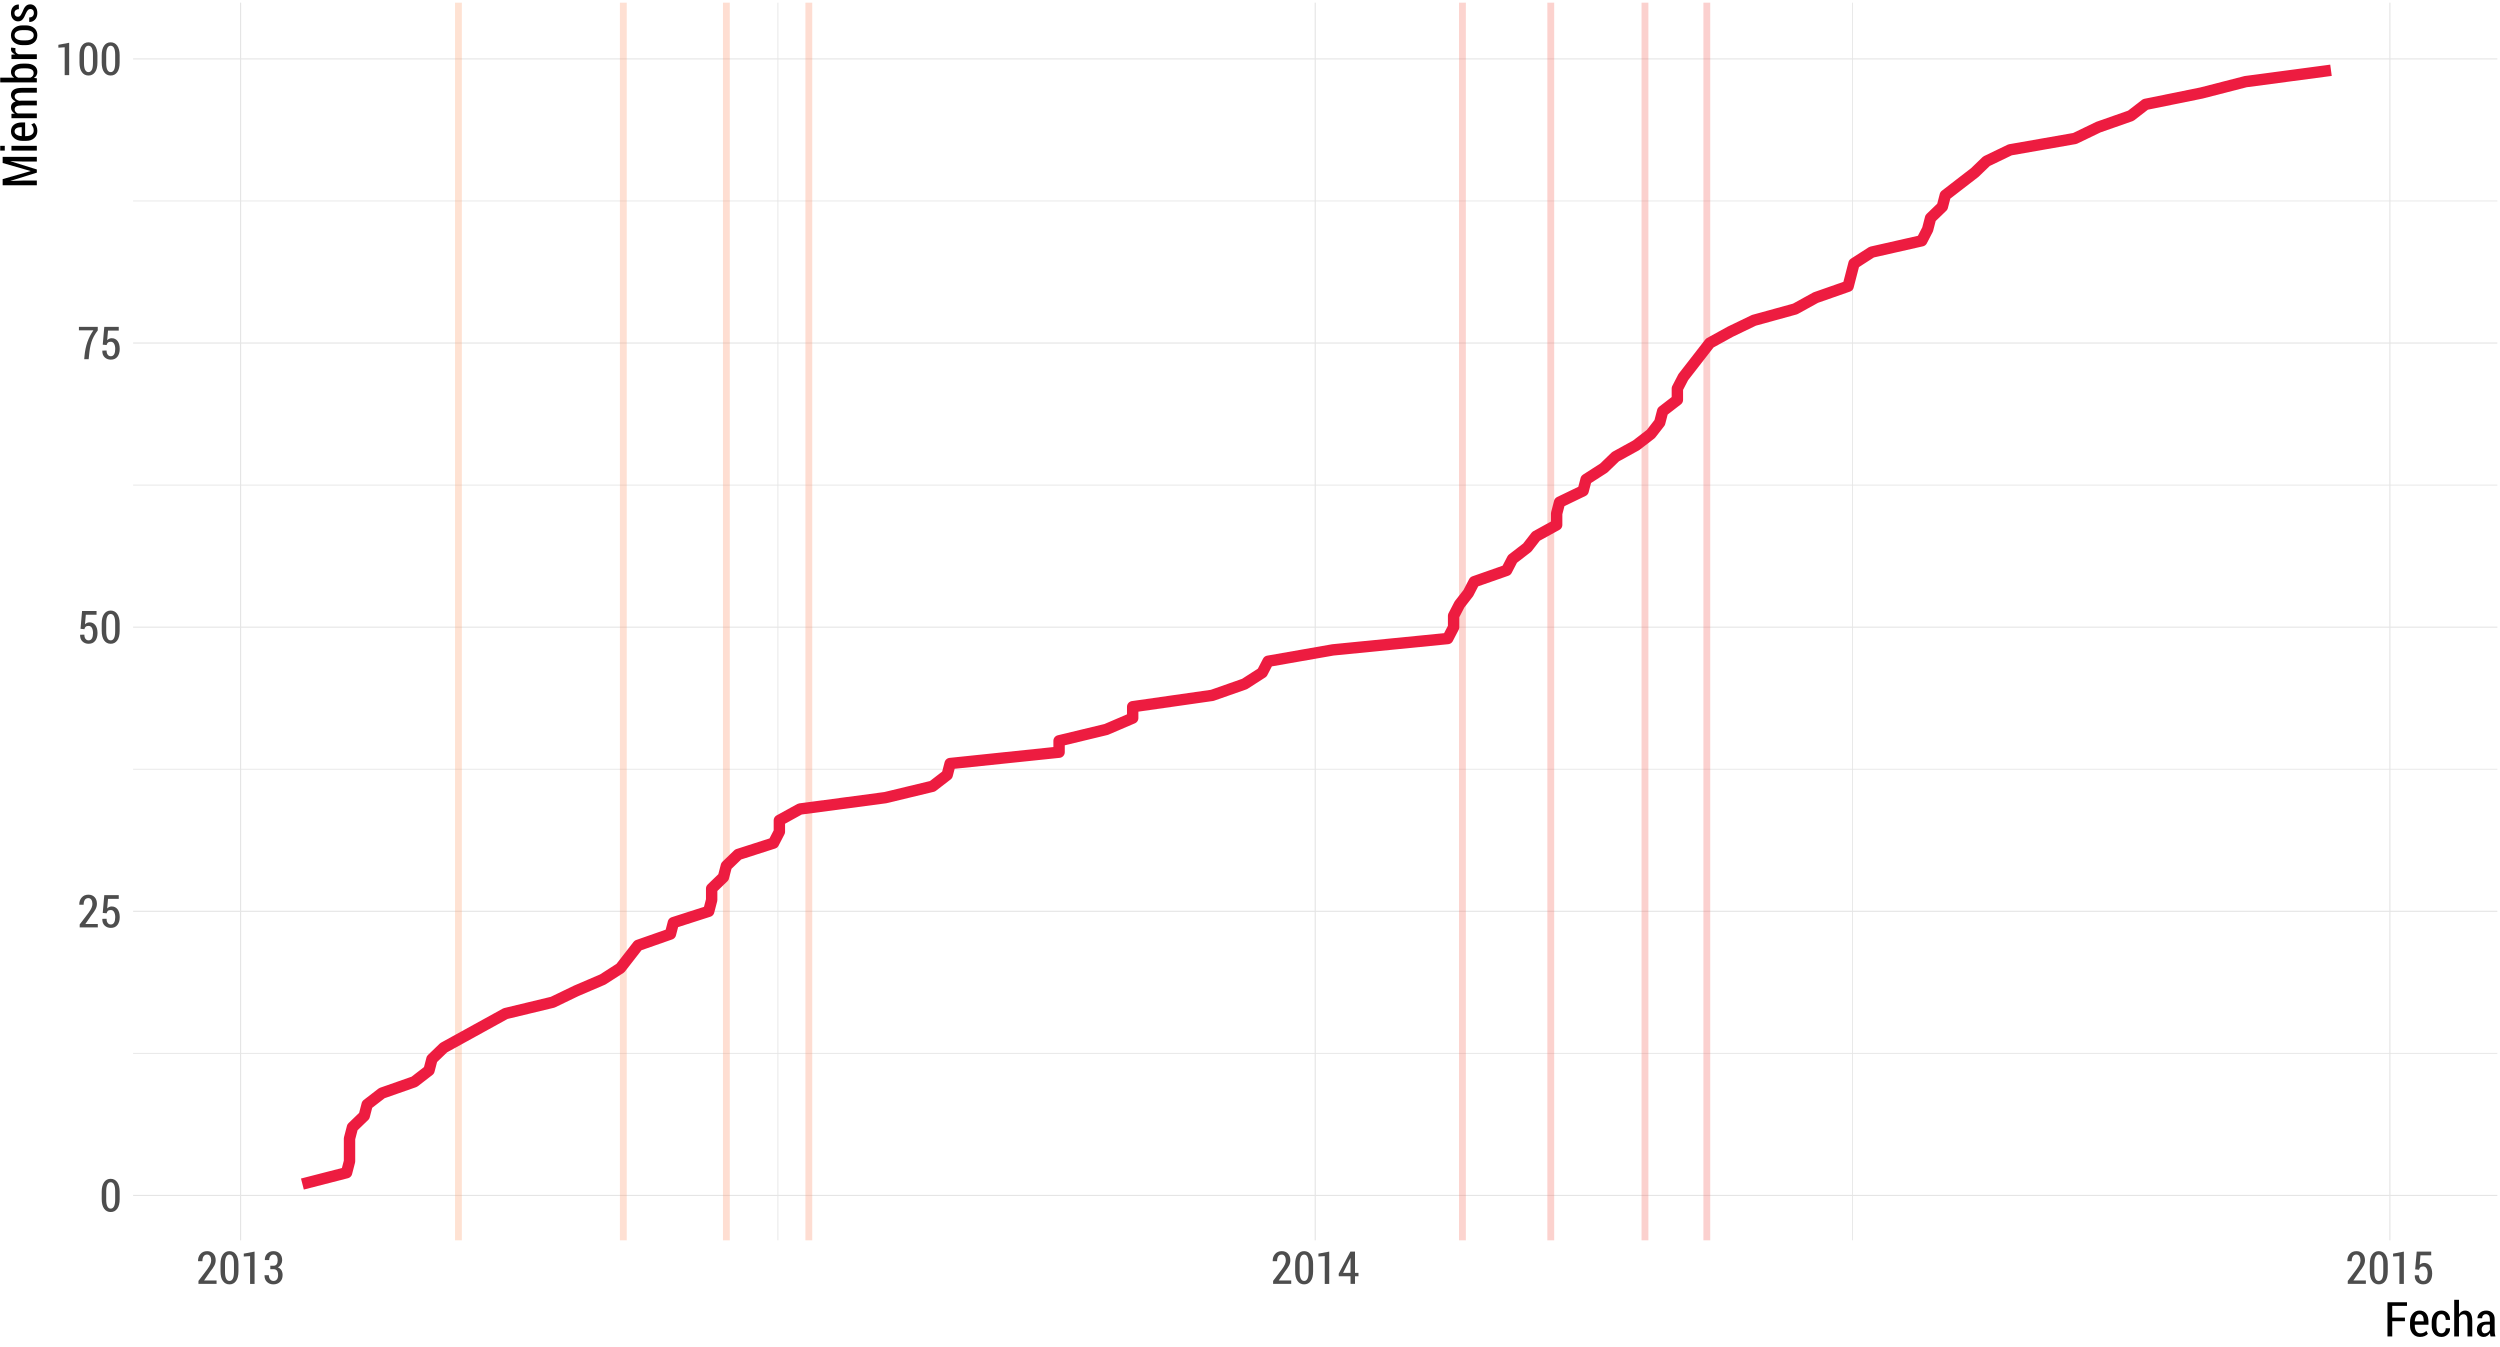
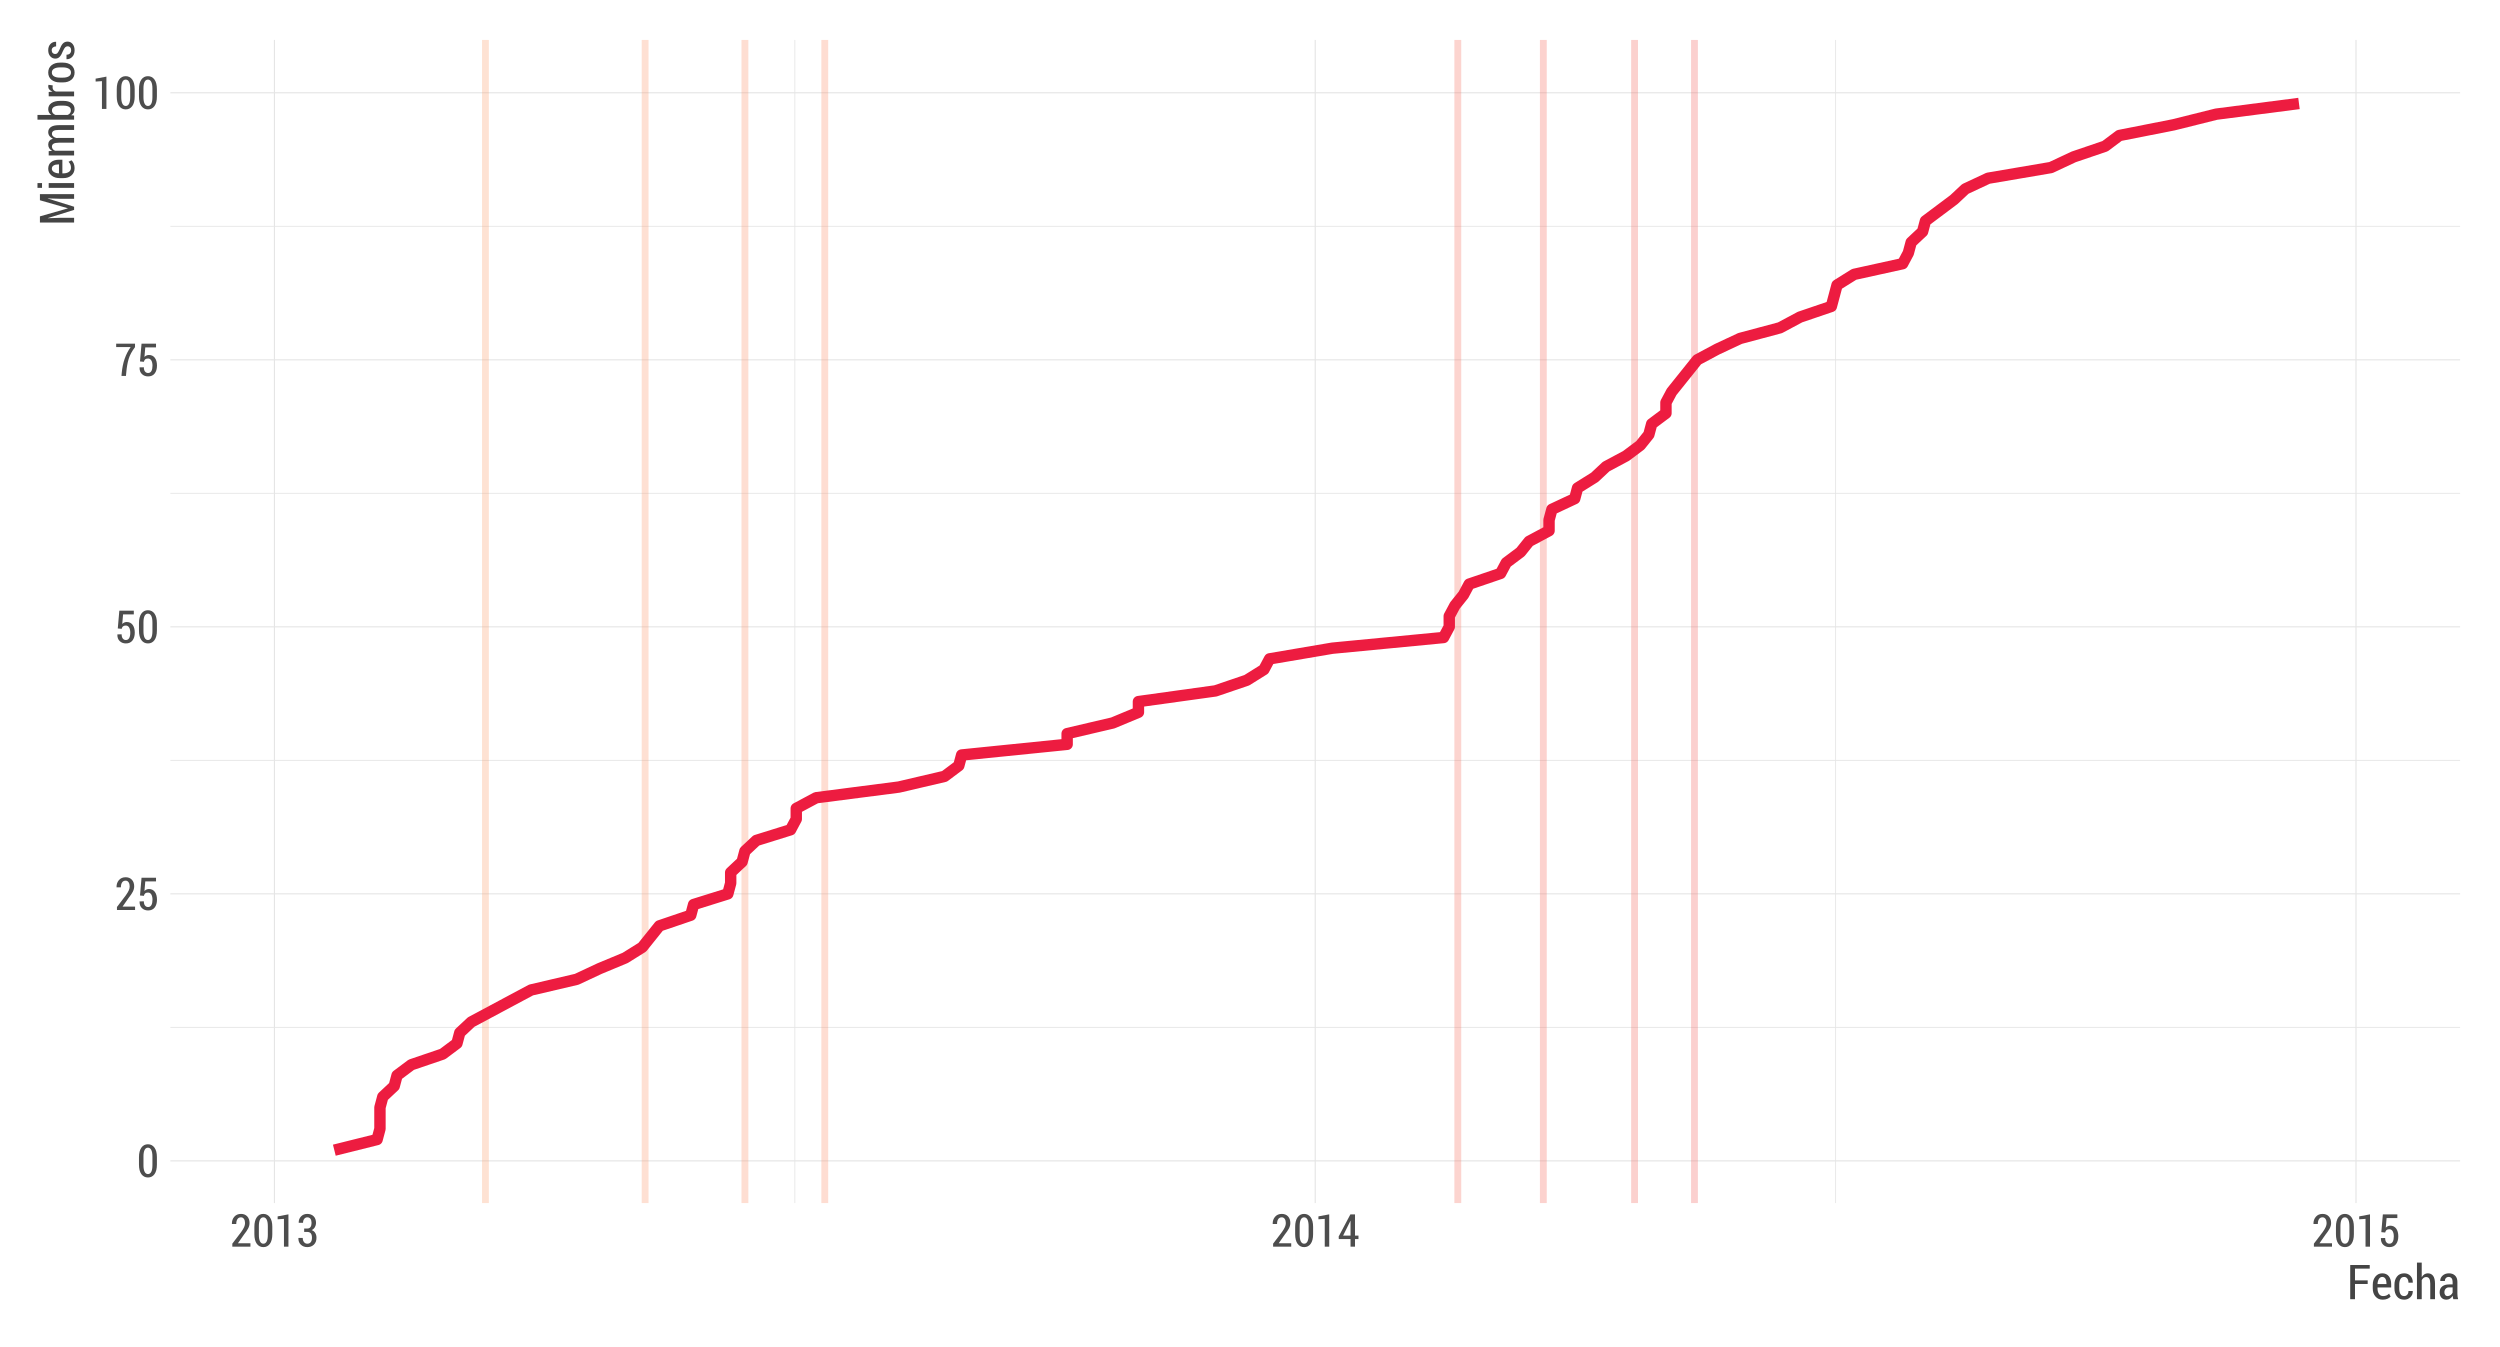
<svg xmlns="http://www.w3.org/2000/svg" xmlns:xlink="http://www.w3.org/1999/xlink" width="936pt" height="504pt" viewBox="0 0 936 504" version="1.1">
  <defs>
    <g>
      <symbol overflow="visible" id="glyph0-0">
        <path style="stroke:none;" d="M 7.512 -4.672 C 7.512 -3.102 7.211 -1.902 6.609 -1.074 C 6.008 -0.238 5.191 0.176 4.168 0.176 C 3.129 0.176 2.309 -0.242 1.703 -1.078 C 1.098 -1.914 0.797 -3.109 0.797 -4.672 L 0.797 -7.406 C 0.797 -8.961 1.098 -10.156 1.699 -11 C 2.301 -11.836 3.117 -12.258 4.148 -12.262 C 5.18 -12.258 5.996 -11.836 6.602 -11 C 7.207 -10.156 7.512 -8.961 7.512 -7.406 Z M 5.836 -7.656 C 5.836 -8.75 5.688 -9.578 5.398 -10.141 C 5.105 -10.699 4.691 -10.98 4.148 -10.98 C 3.605 -10.98 3.191 -10.699 2.906 -10.137 C 2.621 -9.574 2.477 -8.746 2.48 -7.656 L 2.48 -4.445 C 2.477 -3.348 2.621 -2.516 2.914 -1.953 C 3.203 -1.383 3.621 -1.102 4.168 -1.105 C 4.699 -1.102 5.113 -1.383 5.402 -1.949 C 5.691 -2.508 5.836 -3.34 5.836 -4.445 Z M 5.836 -7.656 " />
      </symbol>
      <symbol overflow="visible" id="glyph0-1">
        <path style="stroke:none;" d="M 7.621 0 L 0.84 0 L 0.84 -1.121 L 4.16 -5.488 C 4.695 -6.242 5.066 -6.871 5.281 -7.371 C 5.492 -7.867 5.602 -8.348 5.602 -8.816 C 5.602 -9.453 5.465 -9.973 5.199 -10.375 C 4.926 -10.777 4.559 -10.98 4.094 -10.98 C 3.496 -10.98 3.051 -10.758 2.758 -10.312 C 2.461 -9.867 2.312 -9.258 2.316 -8.492 L 0.695 -8.492 L 0.68 -8.531 C 0.656 -9.578 0.953 -10.461 1.57 -11.18 C 2.184 -11.898 3.023 -12.258 4.094 -12.262 C 5.074 -12.258 5.852 -11.945 6.43 -11.324 C 7 -10.699 7.289 -9.875 7.289 -8.855 C 7.289 -8.16 7.113 -7.48 6.762 -6.809 C 6.41 -6.137 5.898 -5.387 5.23 -4.559 L 2.945 -1.277 L 7.621 -1.277 Z M 7.621 0 " />
      </symbol>
      <symbol overflow="visible" id="glyph0-2">
        <path style="stroke:none;" d="M 1.164 -5.43 L 1.742 -12.086 L 7.164 -12.086 L 7.164 -10.699 L 3.145 -10.699 L 2.832 -7.113 C 3.031 -7.324 3.27 -7.496 3.543 -7.633 C 3.812 -7.766 4.121 -7.84 4.473 -7.852 C 5.422 -7.859 6.172 -7.504 6.715 -6.793 C 7.254 -6.074 7.523 -5.098 7.527 -3.859 C 7.523 -2.656 7.238 -1.684 6.676 -0.941 C 6.105 -0.195 5.277 0.176 4.191 0.176 C 3.281 0.176 2.52 -0.109 1.902 -0.688 C 1.281 -1.258 0.98 -2.086 1.004 -3.172 L 1.02 -3.211 L 2.605 -3.246 C 2.602 -2.559 2.746 -2.027 3.039 -1.66 C 3.328 -1.285 3.711 -1.102 4.191 -1.105 C 4.738 -1.102 5.152 -1.344 5.43 -1.828 C 5.703 -2.312 5.84 -2.984 5.844 -3.844 C 5.84 -4.648 5.695 -5.297 5.41 -5.789 C 5.121 -6.277 4.711 -6.52 4.176 -6.523 C 3.695 -6.52 3.34 -6.418 3.109 -6.211 C 2.871 -6.004 2.707 -5.695 2.613 -5.289 Z M 1.164 -5.43 " />
      </symbol>
      <symbol overflow="visible" id="glyph0-3">
        <path style="stroke:none;" d="M 7.602 -10.789 C 6.441 -9.25 5.648 -7.777 5.223 -6.371 C 4.793 -4.957 4.492 -3.219 4.316 -1.152 L 4.207 0 L 2.531 0 L 2.633 -1.152 C 2.812 -3.098 3.176 -4.855 3.723 -6.422 C 4.262 -7.984 5.012 -9.445 5.969 -10.809 L 0.547 -10.809 L 0.547 -12.086 L 7.602 -12.086 Z M 7.602 -10.789 " />
      </symbol>
      <symbol overflow="visible" id="glyph0-4">
        <path style="stroke:none;" d="M 5.23 0.016 L 3.555 0.016 L 3.555 -10.402 L 1.188 -10.242 L 1.188 -11.332 L 5.23 -12.094 Z M 5.23 0.016 " />
      </symbol>
      <symbol overflow="visible" id="glyph0-5">
        <path style="stroke:none;" d="M 2.82 -6.789 L 3.977 -6.789 C 4.531 -6.785 4.938 -6.973 5.199 -7.352 C 5.453 -7.723 5.582 -8.23 5.586 -8.875 C 5.582 -9.527 5.449 -10.043 5.184 -10.418 C 4.914 -10.793 4.523 -10.98 4.008 -10.98 C 3.539 -10.98 3.152 -10.789 2.852 -10.414 C 2.547 -10.035 2.395 -9.543 2.398 -8.93 L 0.797 -8.93 L 0.773 -8.98 C 0.75 -9.914 1.043 -10.695 1.652 -11.32 C 2.262 -11.945 3.035 -12.258 3.977 -12.262 C 4.969 -12.258 5.766 -11.961 6.363 -11.367 C 6.961 -10.77 7.258 -9.93 7.262 -8.848 C 7.258 -8.309 7.117 -7.793 6.84 -7.305 C 6.555 -6.812 6.156 -6.441 5.637 -6.188 C 6.246 -5.961 6.695 -5.594 6.988 -5.09 C 7.281 -4.582 7.43 -3.996 7.43 -3.336 C 7.43 -2.234 7.105 -1.375 6.461 -0.758 C 5.816 -0.133 4.992 0.176 3.984 0.176 C 3.043 0.176 2.246 -0.121 1.598 -0.715 C 0.945 -1.309 0.633 -2.137 0.656 -3.203 L 0.68 -3.254 L 2.289 -3.254 C 2.285 -2.613 2.441 -2.098 2.762 -1.703 C 3.074 -1.301 3.492 -1.102 4.008 -1.105 C 4.551 -1.102 4.973 -1.293 5.281 -1.68 C 5.586 -2.059 5.742 -2.605 5.742 -3.316 C 5.742 -4.066 5.594 -4.617 5.301 -4.977 C 5.008 -5.328 4.566 -5.508 3.977 -5.512 L 2.82 -5.512 Z M 2.82 -6.789 " />
      </symbol>
      <symbol overflow="visible" id="glyph0-6">
        <path style="stroke:none;" d="M 6.582 -4.125 L 7.879 -4.125 L 7.879 -2.848 L 6.582 -2.848 L 6.582 0 L 4.906 0 L 4.906 -2.848 L 0.516 -2.848 L 0.465 -3.789 L 4.855 -12.086 L 6.582 -12.086 Z M 2.125 -4.125 L 4.906 -4.125 L 4.906 -9.645 L 4.855 -9.652 L 4.691 -9.305 Z M 2.125 -4.125 " />
      </symbol>
      <symbol overflow="visible" id="glyph1-0">
        <path style="stroke:none;" d="M 7.777 -5.695 L 3.023 -5.695 L 3.023 0 L 1.238 0 L 1.238 -12.797 L 8.543 -12.797 L 8.543 -11.445 L 3.023 -11.445 L 3.023 -7.047 L 7.777 -7.047 Z M 7.777 -5.695 " />
      </symbol>
      <symbol overflow="visible" id="glyph1-1">
        <path style="stroke:none;" d="M 4.457 0.184 C 3.32 0.18 2.414 -0.207 1.738 -0.992 C 1.055 -1.773 0.715 -2.781 0.719 -4.008 L 0.719 -5.398 C 0.715 -6.633 1.047 -7.66 1.715 -8.473 C 2.379 -9.281 3.227 -9.684 4.254 -9.688 C 5.332 -9.684 6.16 -9.316 6.738 -8.582 C 7.316 -7.844 7.605 -6.855 7.609 -5.617 L 7.609 -4.387 L 2.496 -4.387 L 2.496 -4.008 C 2.496 -3.188 2.676 -2.508 3.035 -1.973 C 3.395 -1.434 3.906 -1.164 4.57 -1.168 C 5.062 -1.164 5.484 -1.242 5.836 -1.398 C 6.188 -1.551 6.52 -1.777 6.836 -2.082 L 7.398 -0.977 C 7.098 -0.633 6.695 -0.355 6.195 -0.141 C 5.688 0.074 5.109 0.18 4.457 0.184 Z M 4.254 -8.332 C 3.738 -8.332 3.324 -8.078 3.012 -7.574 C 2.699 -7.07 2.527 -6.434 2.496 -5.66 L 5.844 -5.66 L 5.844 -6.023 C 5.84 -6.699 5.707 -7.25 5.438 -7.684 C 5.168 -8.113 4.773 -8.332 4.254 -8.332 Z M 4.254 -8.332 " />
      </symbol>
      <symbol overflow="visible" id="glyph1-2">
        <path style="stroke:none;" d="M 4.324 -1.168 C 4.77 -1.164 5.145 -1.336 5.449 -1.68 C 5.754 -2.02 5.906 -2.48 5.906 -3.059 L 7.508 -3.059 L 7.523 -3.008 C 7.547 -2.105 7.242 -1.352 6.613 -0.738 C 5.98 -0.125 5.219 0.18 4.324 0.184 C 3.137 0.18 2.227 -0.219 1.602 -1.02 C 0.969 -1.82 0.656 -2.84 0.66 -4.086 L 0.66 -5.398 C 0.656 -6.633 0.969 -7.66 1.602 -8.473 C 2.227 -9.281 3.133 -9.684 4.316 -9.688 C 5.273 -9.684 6.055 -9.363 6.656 -8.723 C 7.258 -8.078 7.547 -7.246 7.531 -6.23 L 7.508 -6.18 L 5.906 -6.18 C 5.906 -6.816 5.758 -7.336 5.469 -7.734 C 5.176 -8.133 4.793 -8.332 4.316 -8.332 C 3.633 -8.332 3.152 -8.055 2.871 -7.504 C 2.586 -6.949 2.441 -6.25 2.445 -5.406 L 2.445 -4.094 C 2.441 -3.234 2.586 -2.531 2.871 -1.988 C 3.152 -1.438 3.637 -1.164 4.324 -1.168 Z M 4.324 -1.168 " />
      </symbol>
      <symbol overflow="visible" id="glyph1-3">
        <path style="stroke:none;" d="M 2.777 -8.234 C 3.039 -8.688 3.363 -9.047 3.75 -9.305 C 4.137 -9.559 4.566 -9.684 5.047 -9.688 C 5.898 -9.684 6.562 -9.367 7.039 -8.738 C 7.508 -8.102 7.746 -7.129 7.75 -5.82 L 7.75 0 L 5.969 0 L 5.969 -5.836 C 5.965 -6.707 5.836 -7.332 5.586 -7.719 C 5.328 -8.102 4.949 -8.297 4.445 -8.297 C 4.082 -8.297 3.758 -8.191 3.477 -7.984 C 3.188 -7.773 2.957 -7.488 2.777 -7.129 L 2.777 0 L 0.992 0 L 0.992 -13.711 L 2.777 -13.711 Z M 2.777 -8.234 " />
      </symbol>
      <symbol overflow="visible" id="glyph1-4">
        <path style="stroke:none;" d="M 5.863 0 C 5.797 -0.215 5.742 -0.426 5.703 -0.637 C 5.656 -0.844 5.633 -1.055 5.625 -1.266 C 5.359 -0.836 5.027 -0.484 4.633 -0.219 C 4.23 0.051 3.789 0.18 3.305 0.184 C 2.5 0.18 1.871 -0.07 1.418 -0.574 C 0.965 -1.082 0.738 -1.758 0.738 -2.609 C 0.738 -3.516 1.047 -4.23 1.664 -4.75 C 2.281 -5.266 3.148 -5.523 4.273 -5.527 L 5.598 -5.527 L 5.598 -6.496 C 5.594 -7.07 5.465 -7.52 5.211 -7.848 C 4.949 -8.168 4.586 -8.332 4.113 -8.332 C 3.684 -8.332 3.336 -8.184 3.078 -7.895 C 2.812 -7.598 2.684 -7.234 2.688 -6.805 L 0.992 -6.812 L 0.969 -6.863 C 0.934 -7.598 1.227 -8.254 1.844 -8.828 C 2.457 -9.398 3.25 -9.684 4.227 -9.688 C 5.16 -9.684 5.922 -9.406 6.508 -8.855 C 7.09 -8.297 7.383 -7.508 7.383 -6.484 L 7.383 -2.074 C 7.383 -1.703 7.402 -1.344 7.449 -1.004 C 7.488 -0.66 7.562 -0.328 7.664 0 Z M 3.711 -1.168 C 4.121 -1.164 4.5 -1.289 4.844 -1.539 C 5.184 -1.785 5.434 -2.094 5.598 -2.469 L 5.598 -4.422 L 4.246 -4.422 C 3.699 -4.418 3.277 -4.242 2.977 -3.895 C 2.672 -3.543 2.52 -3.113 2.523 -2.609 C 2.52 -2.176 2.621 -1.828 2.828 -1.566 C 3.031 -1.297 3.324 -1.164 3.711 -1.168 Z M 3.711 -1.168 " />
      </symbol>
      <symbol overflow="visible" id="glyph2-0">
        <path style="stroke:none;" d="M -12.797 -3.488 L -2.355 -6.477 L -2.355 -6.531 L -12.797 -9.527 L -12.797 -11.828 L 0 -11.828 L 0 -10.062 L -4.914 -10.062 L -9.836 -10.223 L -9.844 -10.168 L 0 -7.094 L 0 -5.914 L -9.836 -2.848 L -9.828 -2.797 L -4.914 -2.961 L 0 -2.961 L 0 -1.195 L -12.797 -1.195 Z M -12.797 -3.488 " />
      </symbol>
      <symbol overflow="visible" id="glyph2-1">
        <path style="stroke:none;" d="M 0 -2.918 L 0 -1.133 L -9.508 -1.133 L -9.508 -2.918 Z M -12.008 -2.918 L -12.008 -1.133 L -13.711 -1.133 L -13.711 -2.918 Z M -12.008 -2.918 " />
      </symbol>
      <symbol overflow="visible" id="glyph2-2">
        <path style="stroke:none;" d="M 0.184 -4.457 C 0.18 -3.32 -0.207 -2.414 -0.992 -1.738 C -1.773 -1.055 -2.781 -0.715 -4.008 -0.719 L -5.398 -0.719 C -6.633 -0.715 -7.66 -1.047 -8.473 -1.715 C -9.281 -2.379 -9.684 -3.227 -9.688 -4.254 C -9.684 -5.332 -9.316 -6.16 -8.582 -6.738 C -7.844 -7.316 -6.855 -7.605 -5.617 -7.609 L -4.387 -7.609 L -4.387 -2.496 L -4.008 -2.496 C -3.188 -2.496 -2.508 -2.676 -1.973 -3.035 C -1.434 -3.395 -1.164 -3.906 -1.168 -4.57 C -1.164 -5.062 -1.242 -5.484 -1.398 -5.836 C -1.551 -6.188 -1.777 -6.52 -2.082 -6.836 L -0.977 -7.398 C -0.633 -7.098 -0.355 -6.695 -0.141 -6.195 C 0.074 -5.688 0.18 -5.109 0.184 -4.457 Z M -8.332 -4.254 C -8.332 -3.738 -8.078 -3.324 -7.574 -3.012 C -7.07 -2.699 -6.434 -2.527 -5.66 -2.496 L -5.66 -5.844 L -6.023 -5.844 C -6.699 -5.84 -7.25 -5.707 -7.684 -5.438 C -8.113 -5.168 -8.332 -4.773 -8.332 -4.254 Z M -8.332 -4.254 " />
      </symbol>
      <symbol overflow="visible" id="glyph2-3">
        <path style="stroke:none;" d="M -9.508 -2.645 L -8.219 -2.742 C -8.684 -3 -9.047 -3.328 -9.305 -3.727 C -9.559 -4.125 -9.684 -4.59 -9.688 -5.125 C -9.684 -5.645 -9.539 -6.094 -9.25 -6.469 C -8.957 -6.844 -8.516 -7.125 -7.93 -7.32 C -8.477 -7.562 -8.906 -7.891 -9.219 -8.305 C -9.527 -8.711 -9.684 -9.199 -9.688 -9.766 C -9.684 -10.57 -9.352 -11.207 -8.688 -11.676 C -8.02 -12.141 -7.008 -12.375 -5.652 -12.375 L 0 -12.375 L 0 -10.59 L -5.66 -10.59 C -6.629 -10.586 -7.309 -10.469 -7.707 -10.23 C -8.098 -9.988 -8.297 -9.633 -8.297 -9.168 C -8.297 -8.762 -8.141 -8.422 -7.836 -8.152 C -7.523 -7.875 -7.117 -7.68 -6.609 -7.559 C -6.656 -7.551 -6.578 -7.551 -6.383 -7.566 C -6.184 -7.574 -6.043 -7.582 -5.961 -7.586 L 0 -7.586 L 0 -5.809 L -5.66 -5.809 C -6.602 -5.805 -7.273 -5.684 -7.684 -5.438 C -8.09 -5.191 -8.297 -4.832 -8.297 -4.367 C -8.297 -3.988 -8.191 -3.672 -7.984 -3.41 C -7.773 -3.145 -7.484 -2.938 -7.117 -2.797 L 0 -2.797 L 0 -1.02 L -9.508 -1.02 Z M -9.508 -2.645 " />
      </symbol>
      <symbol overflow="visible" id="glyph2-4">
        <path style="stroke:none;" d="M -3.965 -8.059 C -2.703 -8.055 -1.695 -7.785 -0.945 -7.242 C -0.191 -6.695 0.18 -5.926 0.184 -4.938 C 0.18 -4.438 0.074 -4.004 -0.145 -3.633 C -0.363 -3.262 -0.688 -2.949 -1.117 -2.699 L 0 -2.566 L 0 -1.02 L -13.711 -1.02 L -13.711 -2.805 L -8.508 -2.805 C -8.887 -3.047 -9.176 -3.344 -9.383 -3.699 C -9.582 -4.047 -9.684 -4.457 -9.688 -4.922 C -9.684 -5.922 -9.281 -6.695 -8.477 -7.242 C -7.668 -7.785 -6.594 -8.055 -5.258 -8.059 Z M -5.258 -6.285 C -6.164 -6.281 -6.898 -6.137 -7.461 -5.848 C -8.016 -5.559 -8.297 -5.098 -8.297 -4.473 C -8.297 -4.07 -8.176 -3.734 -7.941 -3.457 C -7.699 -3.176 -7.383 -2.957 -6.988 -2.805 L -2.418 -2.805 C -2.027 -2.957 -1.727 -3.176 -1.516 -3.461 C -1.301 -3.738 -1.195 -4.082 -1.195 -4.492 C -1.195 -5.113 -1.441 -5.566 -1.941 -5.855 C -2.434 -6.137 -3.109 -6.281 -3.965 -6.285 Z M -5.258 -6.285 " />
      </symbol>
      <symbol overflow="visible" id="glyph2-5">
        <path style="stroke:none;" d="M -8.008 -5.117 L -8.051 -4.281 C -8.051 -3.91 -7.938 -3.602 -7.715 -3.359 C -7.492 -3.113 -7.18 -2.93 -6.777 -2.805 L 0 -2.805 L 0 -1.02 L -9.508 -1.02 L -9.508 -2.645 L -8.078 -2.777 C -8.578 -2.977 -8.973 -3.234 -9.258 -3.559 C -9.543 -3.879 -9.684 -4.254 -9.688 -4.676 C -9.684 -4.793 -9.676 -4.91 -9.656 -5.035 C -9.633 -5.152 -9.605 -5.25 -9.578 -5.328 Z M -8.008 -5.117 " />
      </symbol>
      <symbol overflow="visible" id="glyph2-6">
        <path style="stroke:none;" d="M -5.352 -0.668 C -6.609 -0.668 -7.648 -0.996 -8.465 -1.656 C -9.277 -2.312 -9.684 -3.215 -9.688 -4.367 C -9.684 -5.508 -9.277 -6.41 -8.469 -7.074 C -7.652 -7.734 -6.613 -8.066 -5.352 -8.07 L -4.141 -8.07 C -2.867 -8.066 -1.828 -7.738 -1.023 -7.078 C -0.219 -6.418 0.18 -5.516 0.184 -4.375 C 0.18 -3.219 -0.219 -2.312 -1.023 -1.656 C -1.828 -0.996 -2.867 -0.668 -4.141 -0.668 Z M -4.148 -2.453 C -3.277 -2.449 -2.562 -2.605 -2.004 -2.926 C -1.445 -3.238 -1.164 -3.723 -1.168 -4.375 C -1.164 -5.008 -1.445 -5.484 -2.004 -5.805 C -2.562 -6.121 -3.277 -6.281 -4.148 -6.285 L -5.363 -6.285 C -6.215 -6.281 -6.926 -6.121 -7.488 -5.805 C -8.051 -5.484 -8.332 -5.004 -8.332 -4.367 C -8.332 -3.719 -8.051 -3.238 -7.492 -2.926 C -6.934 -2.605 -6.223 -2.449 -5.363 -2.453 Z M -4.148 -2.453 " />
      </symbol>
      <symbol overflow="visible" id="glyph2-7">
        <path style="stroke:none;" d="M -2.383 -5.449 C -2.75 -5.449 -3.062 -5.324 -3.316 -5.082 C -3.57 -4.836 -3.848 -4.379 -4.156 -3.711 C -4.531 -2.727 -4.938 -2.004 -5.371 -1.535 C -5.801 -1.062 -6.359 -0.824 -7.047 -0.828 C -7.777 -0.824 -8.402 -1.113 -8.918 -1.691 C -9.43 -2.266 -9.684 -3.023 -9.688 -3.965 C -9.684 -4.938 -9.406 -5.715 -8.855 -6.301 C -8.297 -6.879 -7.609 -7.16 -6.785 -7.137 L -6.734 -7.117 L -6.734 -5.406 C -7.18 -5.402 -7.566 -5.273 -7.895 -5.023 C -8.215 -4.766 -8.379 -4.414 -8.383 -3.965 C -8.379 -3.516 -8.254 -3.168 -8.004 -2.922 C -7.754 -2.668 -7.457 -2.543 -7.117 -2.547 C -6.754 -2.543 -6.469 -2.648 -6.258 -2.867 C -6.047 -3.078 -5.77 -3.543 -5.43 -4.254 C -5.07 -5.25 -4.664 -5.988 -4.211 -6.473 C -3.754 -6.953 -3.172 -7.195 -2.469 -7.199 C -1.68 -7.195 -1.043 -6.895 -0.555 -6.301 C -0.062 -5.699 0.18 -4.914 0.184 -3.945 C 0.18 -2.895 -0.113 -2.07 -0.707 -1.469 C -1.301 -0.863 -1.996 -0.574 -2.797 -0.605 L -2.848 -0.625 L -2.848 -2.285 C -2.23 -2.309 -1.785 -2.477 -1.516 -2.793 C -1.242 -3.109 -1.105 -3.504 -1.109 -3.973 C -1.105 -4.434 -1.227 -4.793 -1.465 -5.059 C -1.699 -5.316 -2.004 -5.449 -2.383 -5.449 Z M -2.383 -5.449 " />
      </symbol>
    </g>
    <clipPath id="clip1">
-       <path d="M 49.836 0.996 L 936.004 0.996 L 936.004 465.371 L 49.836 465.371 Z M 49.836 0.996 " />
+       <path d="M 63.785 14.945 L 922.055 14.945 L 922.055 451.426 L 63.785 451.426 Z M 63.785 14.945 " />
    </clipPath>
  </defs>
  <g id="surface1">
    <rect x="0" y="0" width="936" height="504" style="fill:rgb(100%,100%,100%);fill-opacity:1;stroke:none;" />
    <g clip-path="url(#clip1)" clip-rule="nonzero">
-       <path style="fill:none;stroke-width:0.32;stroke-linecap:butt;stroke-linejoin:round;stroke:rgb(89.804%,89.804%,89.804%);stroke-opacity:1;stroke-miterlimit:10;" d="M 49.836 394.375 L 935.004 394.375 " />
-       <path style="fill:none;stroke-width:0.32;stroke-linecap:butt;stroke-linejoin:round;stroke:rgb(89.804%,89.804%,89.804%);stroke-opacity:1;stroke-miterlimit:10;" d="M 49.836 288 L 935.004 288 " />
-       <path style="fill:none;stroke-width:0.32;stroke-linecap:butt;stroke-linejoin:round;stroke:rgb(89.804%,89.804%,89.804%);stroke-opacity:1;stroke-miterlimit:10;" d="M 49.836 181.625 L 935.004 181.625 " />
-       <path style="fill:none;stroke-width:0.32;stroke-linecap:butt;stroke-linejoin:round;stroke:rgb(89.804%,89.804%,89.804%);stroke-opacity:1;stroke-miterlimit:10;" d="M 49.836 75.246 L 935.004 75.246 " />
-       <path style="fill:none;stroke-width:0.32;stroke-linecap:butt;stroke-linejoin:round;stroke:rgb(89.804%,89.804%,89.804%);stroke-opacity:1;stroke-miterlimit:10;" d="M 291.246 464.371 L 291.246 0.996 " />
-       <path style="fill:none;stroke-width:0.32;stroke-linecap:butt;stroke-linejoin:round;stroke:rgb(89.804%,89.804%,89.804%);stroke-opacity:1;stroke-miterlimit:10;" d="M 693.594 464.371 L 693.594 0.996 " />
-       <path style="fill:none;stroke-width:0.427;stroke-linecap:butt;stroke-linejoin:round;stroke:rgb(89.804%,89.804%,89.804%);stroke-opacity:1;stroke-miterlimit:10;" d="M 49.836 447.566 L 935.004 447.566 " />
-       <path style="fill:none;stroke-width:0.427;stroke-linecap:butt;stroke-linejoin:round;stroke:rgb(89.804%,89.804%,89.804%);stroke-opacity:1;stroke-miterlimit:10;" d="M 49.836 341.188 L 935.004 341.188 " />
-       <path style="fill:none;stroke-width:0.427;stroke-linecap:butt;stroke-linejoin:round;stroke:rgb(89.804%,89.804%,89.804%);stroke-opacity:1;stroke-miterlimit:10;" d="M 49.836 234.812 L 935.004 234.812 " />
-       <path style="fill:none;stroke-width:0.427;stroke-linecap:butt;stroke-linejoin:round;stroke:rgb(89.804%,89.804%,89.804%);stroke-opacity:1;stroke-miterlimit:10;" d="M 49.836 128.434 L 935.004 128.434 " />
-       <path style="fill:none;stroke-width:0.427;stroke-linecap:butt;stroke-linejoin:round;stroke:rgb(89.804%,89.804%,89.804%);stroke-opacity:1;stroke-miterlimit:10;" d="M 49.836 22.059 L 935.004 22.059 " />
-       <path style="fill:none;stroke-width:0.427;stroke-linecap:butt;stroke-linejoin:round;stroke:rgb(89.804%,89.804%,89.804%);stroke-opacity:1;stroke-miterlimit:10;" d="M 90.07 464.371 L 90.07 0.996 " />
-       <path style="fill:none;stroke-width:0.427;stroke-linecap:butt;stroke-linejoin:round;stroke:rgb(89.804%,89.804%,89.804%);stroke-opacity:1;stroke-miterlimit:10;" d="M 492.422 464.371 L 492.422 0.996 " />
-       <path style="fill:none;stroke-width:0.427;stroke-linecap:butt;stroke-linejoin:round;stroke:rgb(89.804%,89.804%,89.804%);stroke-opacity:1;stroke-miterlimit:10;" d="M 894.77 464.371 L 894.77 0.996 " />
-       <path style="fill:none;stroke-width:2.561;stroke-linecap:butt;stroke-linejoin:round;stroke:rgb(99.608%,62.353%,42.745%);stroke-opacity:0.298;stroke-miterlimit:10;" d="M 171.645 464.371 L 171.645 0.996 " />
-       <path style="fill:none;stroke-width:2.561;stroke-linecap:butt;stroke-linejoin:round;stroke:rgb(99.216%,59.216%,41.961%);stroke-opacity:0.298;stroke-miterlimit:10;" d="M 233.375 464.371 L 233.375 0.996 " />
-       <path style="fill:none;stroke-width:2.561;stroke-linecap:butt;stroke-linejoin:round;stroke:rgb(98.824%,57.647%,41.176%);stroke-opacity:0.298;stroke-miterlimit:10;" d="M 271.957 464.371 L 271.957 0.996 " />
-       <path style="fill:none;stroke-width:2.561;stroke-linecap:butt;stroke-linejoin:round;stroke:rgb(98.431%,56.078%,40.784%);stroke-opacity:0.298;stroke-miterlimit:10;" d="M 302.82 464.371 L 302.82 0.996 " />
-       <path style="fill:none;stroke-width:2.561;stroke-linecap:butt;stroke-linejoin:round;stroke:rgb(96.471%,43.529%,36.863%);stroke-opacity:0.298;stroke-miterlimit:10;" d="M 547.535 464.371 L 547.535 0.996 " />
-       <path style="fill:none;stroke-width:2.561;stroke-linecap:butt;stroke-linejoin:round;stroke:rgb(96.078%,41.569%,36.471%);stroke-opacity:0.298;stroke-miterlimit:10;" d="M 580.605 464.371 L 580.605 0.996 " />
-       <path style="fill:none;stroke-width:2.561;stroke-linecap:butt;stroke-linejoin:round;stroke:rgb(95.294%,39.608%,36.078%);stroke-opacity:0.298;stroke-miterlimit:10;" d="M 615.879 464.371 L 615.879 0.996 " />
-       <path style="fill:none;stroke-width:2.561;stroke-linecap:butt;stroke-linejoin:round;stroke:rgb(94.902%,39.216%,36.863%);stroke-opacity:0.298;stroke-miterlimit:10;" d="M 639.031 464.371 L 639.031 0.996 " />
-       <path style="fill:none;stroke-width:4.268;stroke-linecap:butt;stroke-linejoin:round;stroke:rgb(92.941%,10.98%,25.098%);stroke-opacity:1;stroke-miterlimit:10;" d="M 113.219 443.309 L 129.754 439.055 L 130.859 434.801 L 130.859 426.289 L 131.961 422.035 L 136.371 417.781 L 137.473 413.523 L 142.984 409.27 L 155.109 405.016 L 160.621 400.758 L 161.723 396.504 L 166.133 392.25 L 173.848 387.996 L 181.566 383.738 L 189.281 379.484 L 206.918 375.23 L 215.738 370.973 L 225.656 366.719 L 232.273 362.465 L 235.578 358.207 L 238.887 353.953 L 251.012 349.699 L 252.113 345.445 L 265.34 341.188 L 266.445 336.934 L 266.445 332.68 L 270.852 328.422 L 271.957 324.168 L 276.363 319.914 L 289.594 315.66 L 291.797 311.402 L 291.797 307.148 L 299.512 302.895 L 331.48 298.637 L 349.117 294.383 L 354.629 290.129 L 355.73 285.871 L 396.52 281.617 L 396.52 277.363 L 414.156 273.109 L 424.078 268.852 L 424.078 264.598 L 453.84 260.344 L 465.965 256.086 L 472.578 251.832 L 474.781 247.578 L 499.035 243.32 L 542.023 239.066 L 544.23 234.812 L 544.23 230.559 L 546.434 226.301 L 549.742 222.047 L 551.945 217.793 L 564.07 213.535 L 566.277 209.281 L 571.789 205.027 L 575.094 200.773 L 582.812 196.516 L 582.812 192.262 L 583.914 188.008 L 592.73 183.75 L 593.836 179.496 L 600.449 175.242 L 604.859 170.984 L 612.574 166.73 L 618.086 162.477 L 621.391 158.223 L 622.496 153.965 L 628.008 149.711 L 628.008 145.457 L 630.211 141.199 L 633.52 136.945 L 636.824 132.691 L 640.133 128.434 L 647.848 124.18 L 656.668 119.926 L 672.098 115.672 L 679.816 111.414 L 691.941 107.16 L 693.043 102.906 L 694.145 98.648 L 700.758 94.395 L 719.5 90.141 L 721.703 85.887 L 722.805 81.629 L 727.215 77.375 L 728.316 73.121 L 733.828 68.863 L 739.34 64.609 L 743.75 60.355 L 752.57 56.098 L 776.82 51.844 L 785.641 47.59 L 797.766 43.336 L 803.277 39.078 L 824.219 34.824 L 840.754 30.57 L 872.723 26.312 " />
+       <path style="fill:none;stroke-width:0.32;stroke-linecap:butt;stroke-linejoin:round;stroke:rgb(89.804%,89.804%,89.804%);stroke-opacity:1;stroke-miterlimit:10;" d="M 63.785 384.645 L 921.055 384.645 " />
+       <path style="fill:none;stroke-width:0.32;stroke-linecap:butt;stroke-linejoin:round;stroke:rgb(89.804%,89.804%,89.804%);stroke-opacity:1;stroke-miterlimit:10;" d="M 63.785 284.672 L 921.055 284.672 " />
+       <path style="fill:none;stroke-width:0.32;stroke-linecap:butt;stroke-linejoin:round;stroke:rgb(89.804%,89.804%,89.804%);stroke-opacity:1;stroke-miterlimit:10;" d="M 63.785 184.699 L 921.055 184.699 " />
+       <path style="fill:none;stroke-width:0.32;stroke-linecap:butt;stroke-linejoin:round;stroke:rgb(89.804%,89.804%,89.804%);stroke-opacity:1;stroke-miterlimit:10;" d="M 63.785 84.727 L 921.055 84.727 " />
+       <path style="fill:none;stroke-width:0.32;stroke-linecap:butt;stroke-linejoin:round;stroke:rgb(89.804%,89.804%,89.804%);stroke-opacity:1;stroke-miterlimit:10;" d="M 297.586 450.426 L 297.586 14.945 " />
+       <path style="fill:none;stroke-width:0.32;stroke-linecap:butt;stroke-linejoin:round;stroke:rgb(89.804%,89.804%,89.804%);stroke-opacity:1;stroke-miterlimit:10;" d="M 687.254 450.426 L 687.254 14.945 " />
+       <path style="fill:none;stroke-width:0.427;stroke-linecap:butt;stroke-linejoin:round;stroke:rgb(89.804%,89.804%,89.804%);stroke-opacity:1;stroke-miterlimit:10;" d="M 63.785 434.629 L 921.055 434.629 " />
+       <path style="fill:none;stroke-width:0.427;stroke-linecap:butt;stroke-linejoin:round;stroke:rgb(89.804%,89.804%,89.804%);stroke-opacity:1;stroke-miterlimit:10;" d="M 63.785 334.656 L 921.055 334.656 " />
+       <path style="fill:none;stroke-width:0.427;stroke-linecap:butt;stroke-linejoin:round;stroke:rgb(89.804%,89.804%,89.804%);stroke-opacity:1;stroke-miterlimit:10;" d="M 63.785 234.684 L 921.055 234.684 " />
+       <path style="fill:none;stroke-width:0.427;stroke-linecap:butt;stroke-linejoin:round;stroke:rgb(89.804%,89.804%,89.804%);stroke-opacity:1;stroke-miterlimit:10;" d="M 63.785 134.711 L 921.055 134.711 " />
+       <path style="fill:none;stroke-width:0.427;stroke-linecap:butt;stroke-linejoin:round;stroke:rgb(89.804%,89.804%,89.804%);stroke-opacity:1;stroke-miterlimit:10;" d="M 63.785 34.738 L 921.055 34.738 " />
+       <path style="fill:none;stroke-width:0.427;stroke-linecap:butt;stroke-linejoin:round;stroke:rgb(89.804%,89.804%,89.804%);stroke-opacity:1;stroke-miterlimit:10;" d="M 102.75 450.426 L 102.75 14.945 " />
+       <path style="fill:none;stroke-width:0.427;stroke-linecap:butt;stroke-linejoin:round;stroke:rgb(89.804%,89.804%,89.804%);stroke-opacity:1;stroke-miterlimit:10;" d="M 492.422 450.426 L 492.422 14.945 " />
+       <path style="fill:none;stroke-width:0.427;stroke-linecap:butt;stroke-linejoin:round;stroke:rgb(89.804%,89.804%,89.804%);stroke-opacity:1;stroke-miterlimit:10;" d="M 882.09 450.426 L 882.09 14.945 " />
+       <path style="fill:none;stroke-width:2.561;stroke-linecap:butt;stroke-linejoin:round;stroke:rgb(99.608%,62.353%,42.745%);stroke-opacity:0.298;stroke-miterlimit:10;" d="M 181.754 450.426 L 181.754 14.945 " />
+       <path style="fill:none;stroke-width:2.561;stroke-linecap:butt;stroke-linejoin:round;stroke:rgb(99.216%,59.216%,41.961%);stroke-opacity:0.298;stroke-miterlimit:10;" d="M 241.539 450.426 L 241.539 14.945 " />
+       <path style="fill:none;stroke-width:2.561;stroke-linecap:butt;stroke-linejoin:round;stroke:rgb(98.824%,57.647%,41.176%);stroke-opacity:0.298;stroke-miterlimit:10;" d="M 278.902 450.426 L 278.902 14.945 " />
+       <path style="fill:none;stroke-width:2.561;stroke-linecap:butt;stroke-linejoin:round;stroke:rgb(98.431%,56.078%,40.784%);stroke-opacity:0.298;stroke-miterlimit:10;" d="M 308.797 450.426 L 308.797 14.945 " />
+       <path style="fill:none;stroke-width:2.561;stroke-linecap:butt;stroke-linejoin:round;stroke:rgb(96.471%,43.529%,36.863%);stroke-opacity:0.298;stroke-miterlimit:10;" d="M 545.801 450.426 L 545.801 14.945 " />
+       <path style="fill:none;stroke-width:2.561;stroke-linecap:butt;stroke-linejoin:round;stroke:rgb(96.078%,41.569%,36.471%);stroke-opacity:0.298;stroke-miterlimit:10;" d="M 577.828 450.426 L 577.828 14.945 " />
+       <path style="fill:none;stroke-width:2.561;stroke-linecap:butt;stroke-linejoin:round;stroke:rgb(95.294%,39.608%,36.078%);stroke-opacity:0.298;stroke-miterlimit:10;" d="M 611.988 450.426 L 611.988 14.945 " />
+       <path style="fill:none;stroke-width:2.561;stroke-linecap:butt;stroke-linejoin:round;stroke:rgb(94.902%,39.216%,36.863%);stroke-opacity:0.298;stroke-miterlimit:10;" d="M 634.41 450.426 L 634.41 14.945 " />
+       <path style="fill:none;stroke-width:4.268;stroke-linecap:butt;stroke-linejoin:round;stroke:rgb(92.941%,10.98%,25.098%);stroke-opacity:1;stroke-miterlimit:10;" d="M 125.172 430.629 L 141.184 426.633 L 142.254 422.633 L 142.254 414.633 L 143.32 410.637 L 147.59 406.637 L 148.656 402.637 L 153.996 398.641 L 165.738 394.641 L 171.078 390.641 L 172.145 386.641 L 176.414 382.645 L 191.359 374.645 L 198.836 370.648 L 215.914 366.648 L 224.457 362.648 L 234.066 358.648 L 240.469 354.652 L 246.875 346.652 L 258.617 342.656 L 259.688 338.656 L 272.496 334.656 L 273.566 330.656 L 273.566 326.66 L 277.836 322.66 L 278.902 318.66 L 283.172 314.66 L 295.984 310.664 L 298.121 306.664 L 298.121 302.664 L 305.594 298.668 L 336.555 294.668 L 353.633 290.668 L 358.973 286.668 L 360.039 282.672 L 399.539 278.672 L 399.539 274.672 L 416.621 270.676 L 426.23 266.676 L 426.23 262.676 L 455.055 258.676 L 466.797 254.68 L 473.203 250.68 L 475.34 246.68 L 498.824 242.684 L 540.461 238.684 L 542.598 234.684 L 542.598 230.684 L 544.73 226.688 L 547.934 222.688 L 550.07 218.688 L 561.812 214.688 L 563.949 210.691 L 569.285 206.691 L 572.488 202.691 L 579.961 198.695 L 579.961 194.695 L 581.031 190.695 L 589.57 186.695 L 590.637 182.699 L 597.043 178.699 L 601.312 174.699 L 608.789 170.703 L 614.125 166.703 L 617.328 162.703 L 618.395 158.703 L 623.734 154.707 L 623.734 150.707 L 625.867 146.707 L 629.07 142.711 L 635.477 134.711 L 642.949 130.711 L 651.492 126.715 L 666.438 122.715 L 673.91 118.715 L 685.652 114.715 L 686.723 110.719 L 687.789 106.719 L 694.195 102.719 L 712.344 98.723 L 714.477 94.723 L 715.547 90.723 L 719.816 86.723 L 720.883 82.727 L 726.223 78.727 L 731.559 74.727 L 735.828 70.73 L 744.371 66.73 L 767.859 62.73 L 776.398 58.73 L 788.141 54.734 L 793.48 50.734 L 813.762 46.734 L 829.777 42.738 L 860.738 38.738 " />
    </g>
    <g style="fill:rgb(30.196%,30.196%,30.196%);fill-opacity:1;">
-       <use xlink:href="#glyph0-0" x="37.285" y="453.609" />
+       <use xlink:href="#glyph0-0" x="51.234" y="440.672" />
    </g>
    <g style="fill:rgb(30.196%,30.196%,30.196%);fill-opacity:1;">
-       <use xlink:href="#glyph0-1" x="29" y="347.23" />
-       <use xlink:href="#glyph0-2" x="37.301" y="347.23" />
+       <use xlink:href="#glyph0-1" x="42.949" y="340.699" />
+       <use xlink:href="#glyph0-2" x="51.25" y="340.699" />
    </g>
    <g style="fill:rgb(30.196%,30.196%,30.196%);fill-opacity:1;">
-       <use xlink:href="#glyph0-2" x="28.984" y="240.855" />
-       <use xlink:href="#glyph0-0" x="37.285" y="240.855" />
+       <use xlink:href="#glyph0-2" x="42.934" y="240.727" />
+       <use xlink:href="#glyph0-0" x="51.234" y="240.727" />
    </g>
    <g style="fill:rgb(30.196%,30.196%,30.196%);fill-opacity:1;">
-       <use xlink:href="#glyph0-3" x="29" y="134.477" />
-       <use xlink:href="#glyph0-2" x="37.301" y="134.477" />
+       <use xlink:href="#glyph0-3" x="42.949" y="140.754" />
+       <use xlink:href="#glyph0-2" x="51.25" y="140.754" />
    </g>
    <g style="fill:rgb(30.196%,30.196%,30.196%);fill-opacity:1;">
-       <use xlink:href="#glyph0-4" x="20.664" y="28.102" />
-       <use xlink:href="#glyph0-0" x="28.965" y="28.102" />
-       <use xlink:href="#glyph0-0" x="37.282" y="28.102" />
+       <use xlink:href="#glyph0-4" x="34.613" y="40.781" />
+       <use xlink:href="#glyph0-0" x="42.914" y="40.781" />
+       <use xlink:href="#glyph0-0" x="51.231" y="40.781" />
    </g>
    <g style="fill:rgb(30.196%,30.196%,30.196%);fill-opacity:1;">
-       <use xlink:href="#glyph0-1" x="73.461" y="480.691" />
-       <use xlink:href="#glyph0-0" x="81.762" y="480.691" />
-       <use xlink:href="#glyph0-4" x="90.079" y="480.691" />
-       <use xlink:href="#glyph0-5" x="98.38" y="480.691" />
+       <use xlink:href="#glyph0-1" x="86.141" y="466.746" />
+       <use xlink:href="#glyph0-0" x="94.441" y="466.746" />
+       <use xlink:href="#glyph0-4" x="102.759" y="466.746" />
+       <use xlink:href="#glyph0-5" x="111.06" y="466.746" />
    </g>
    <g style="fill:rgb(30.196%,30.196%,30.196%);fill-opacity:1;">
-       <use xlink:href="#glyph0-1" x="475.812" y="480.691" />
-       <use xlink:href="#glyph0-0" x="484.113" y="480.691" />
-       <use xlink:href="#glyph0-4" x="492.431" y="480.691" />
-       <use xlink:href="#glyph0-6" x="500.731" y="480.691" />
+       <use xlink:href="#glyph0-1" x="475.812" y="466.746" />
+       <use xlink:href="#glyph0-0" x="484.113" y="466.746" />
+       <use xlink:href="#glyph0-4" x="492.431" y="466.746" />
+       <use xlink:href="#glyph0-6" x="500.731" y="466.746" />
    </g>
    <g style="fill:rgb(30.196%,30.196%,30.196%);fill-opacity:1;">
-       <use xlink:href="#glyph0-1" x="878.16" y="480.691" />
-       <use xlink:href="#glyph0-0" x="886.461" y="480.691" />
-       <use xlink:href="#glyph0-4" x="894.778" y="480.691" />
-       <use xlink:href="#glyph0-2" x="903.079" y="480.691" />
+       <use xlink:href="#glyph0-1" x="865.48" y="466.746" />
+       <use xlink:href="#glyph0-0" x="873.781" y="466.746" />
+       <use xlink:href="#glyph0-4" x="882.099" y="466.746" />
+       <use xlink:href="#glyph0-2" x="890.399" y="466.746" />
    </g>
-     <g style="fill:rgb(0%,0%,0%);fill-opacity:1;">
-       <use xlink:href="#glyph1-0" x="892.633" y="500.363" />
-       <use xlink:href="#glyph1-1" x="901.598" y="500.363" />
-       <use xlink:href="#glyph1-2" x="909.771" y="500.363" />
-       <use xlink:href="#glyph1-3" x="917.866" y="500.363" />
-       <use xlink:href="#glyph1-4" x="926.611" y="500.363" />
+     <g style="fill:rgb(26.667%,26.667%,26.667%);fill-opacity:1;">
+       <use xlink:href="#glyph1-0" x="878.684" y="486.418" />
+       <use xlink:href="#glyph1-1" x="887.648" y="486.418" />
+       <use xlink:href="#glyph1-2" x="895.822" y="486.418" />
+       <use xlink:href="#glyph1-3" x="903.917" y="486.418" />
+       <use xlink:href="#glyph1-4" x="912.662" y="486.418" />
    </g>
-     <g style="fill:rgb(0%,0%,0%);fill-opacity:1;">
-       <use xlink:href="#glyph2-0" x="13.793" y="70.551" />
-       <use xlink:href="#glyph2-1" x="13.793" y="57.517" />
-       <use xlink:href="#glyph2-2" x="13.793" y="53.456" />
-       <use xlink:href="#glyph2-3" x="13.793" y="45.282" />
-       <use xlink:href="#glyph2-4" x="13.793" y="31.879" />
-       <use xlink:href="#glyph2-5" x="13.793" y="23.134" />
-       <use xlink:href="#glyph2-6" x="13.793" y="17.57" />
-       <use xlink:href="#glyph2-7" x="13.793" y="8.825" />
+     <g style="fill:rgb(26.667%,26.667%,26.667%);fill-opacity:1;">
+       <use xlink:href="#glyph2-0" x="27.742" y="84.5" />
+       <use xlink:href="#glyph2-1" x="27.742" y="71.466" />
+       <use xlink:href="#glyph2-2" x="27.742" y="67.405" />
+       <use xlink:href="#glyph2-3" x="27.742" y="59.231" />
+       <use xlink:href="#glyph2-4" x="27.742" y="45.828" />
+       <use xlink:href="#glyph2-5" x="27.742" y="37.083" />
+       <use xlink:href="#glyph2-6" x="27.742" y="31.52" />
+       <use xlink:href="#glyph2-7" x="27.742" y="22.774" />
    </g>
  </g>
</svg>
